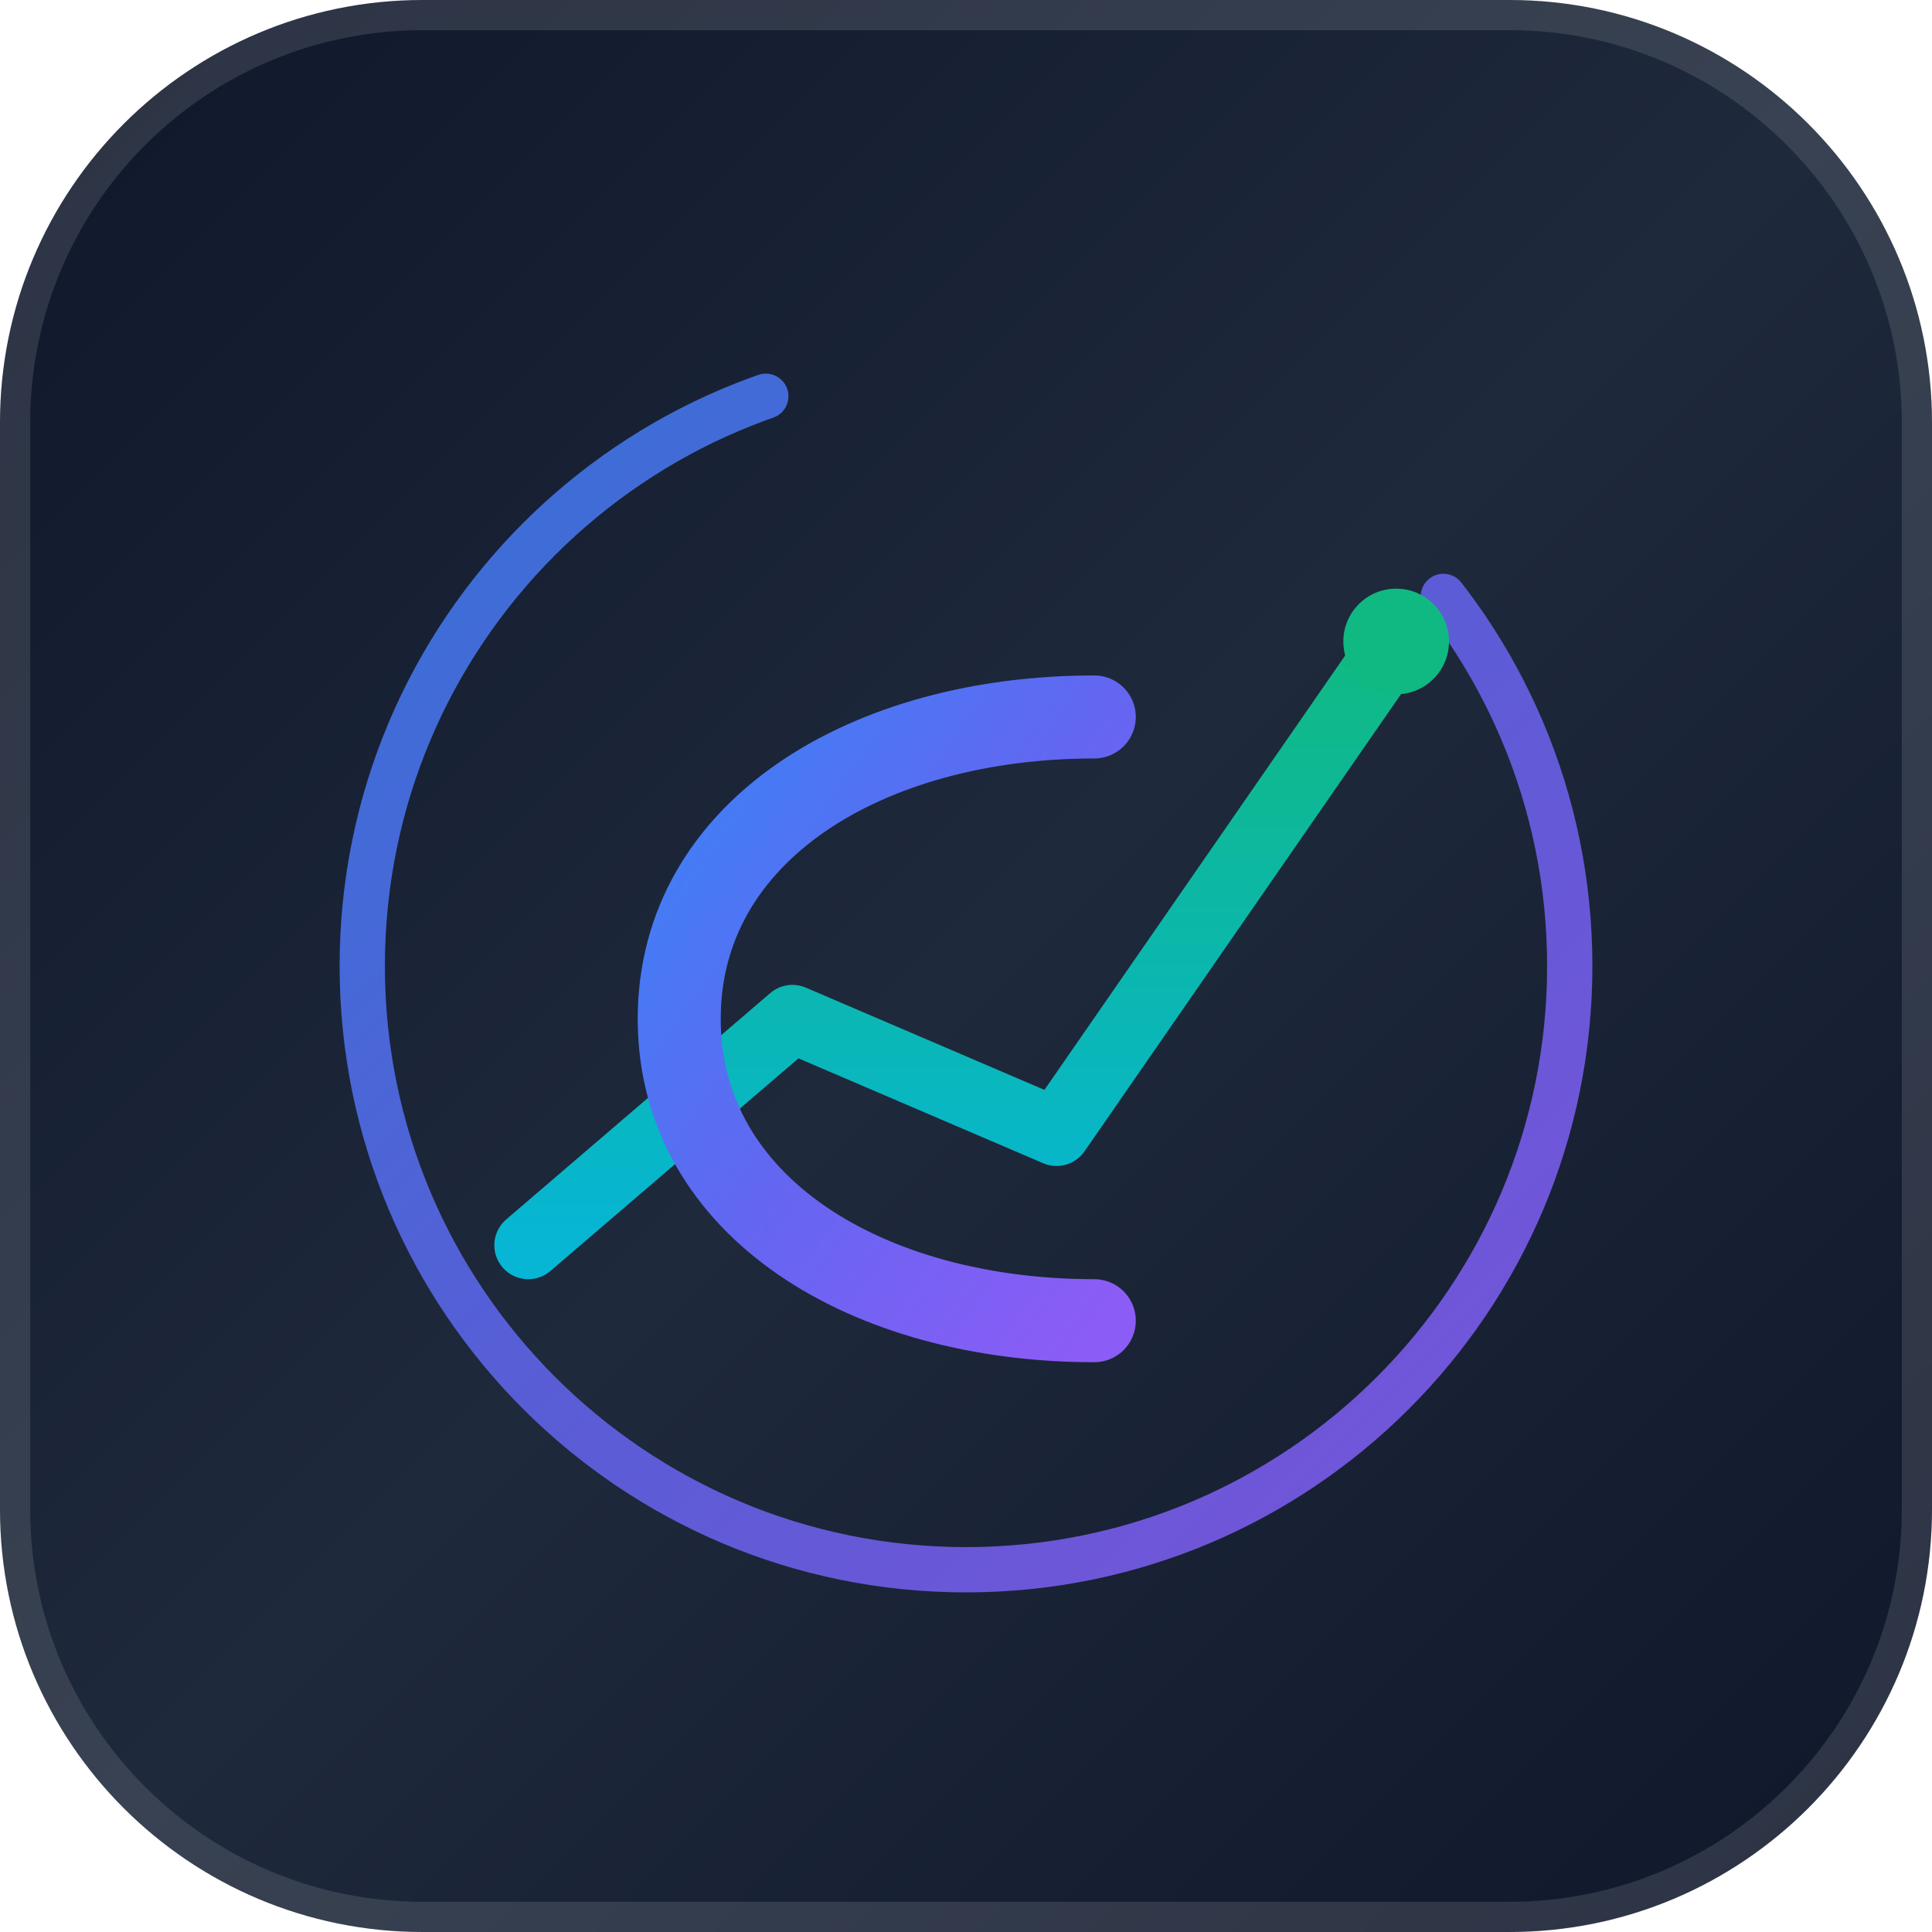
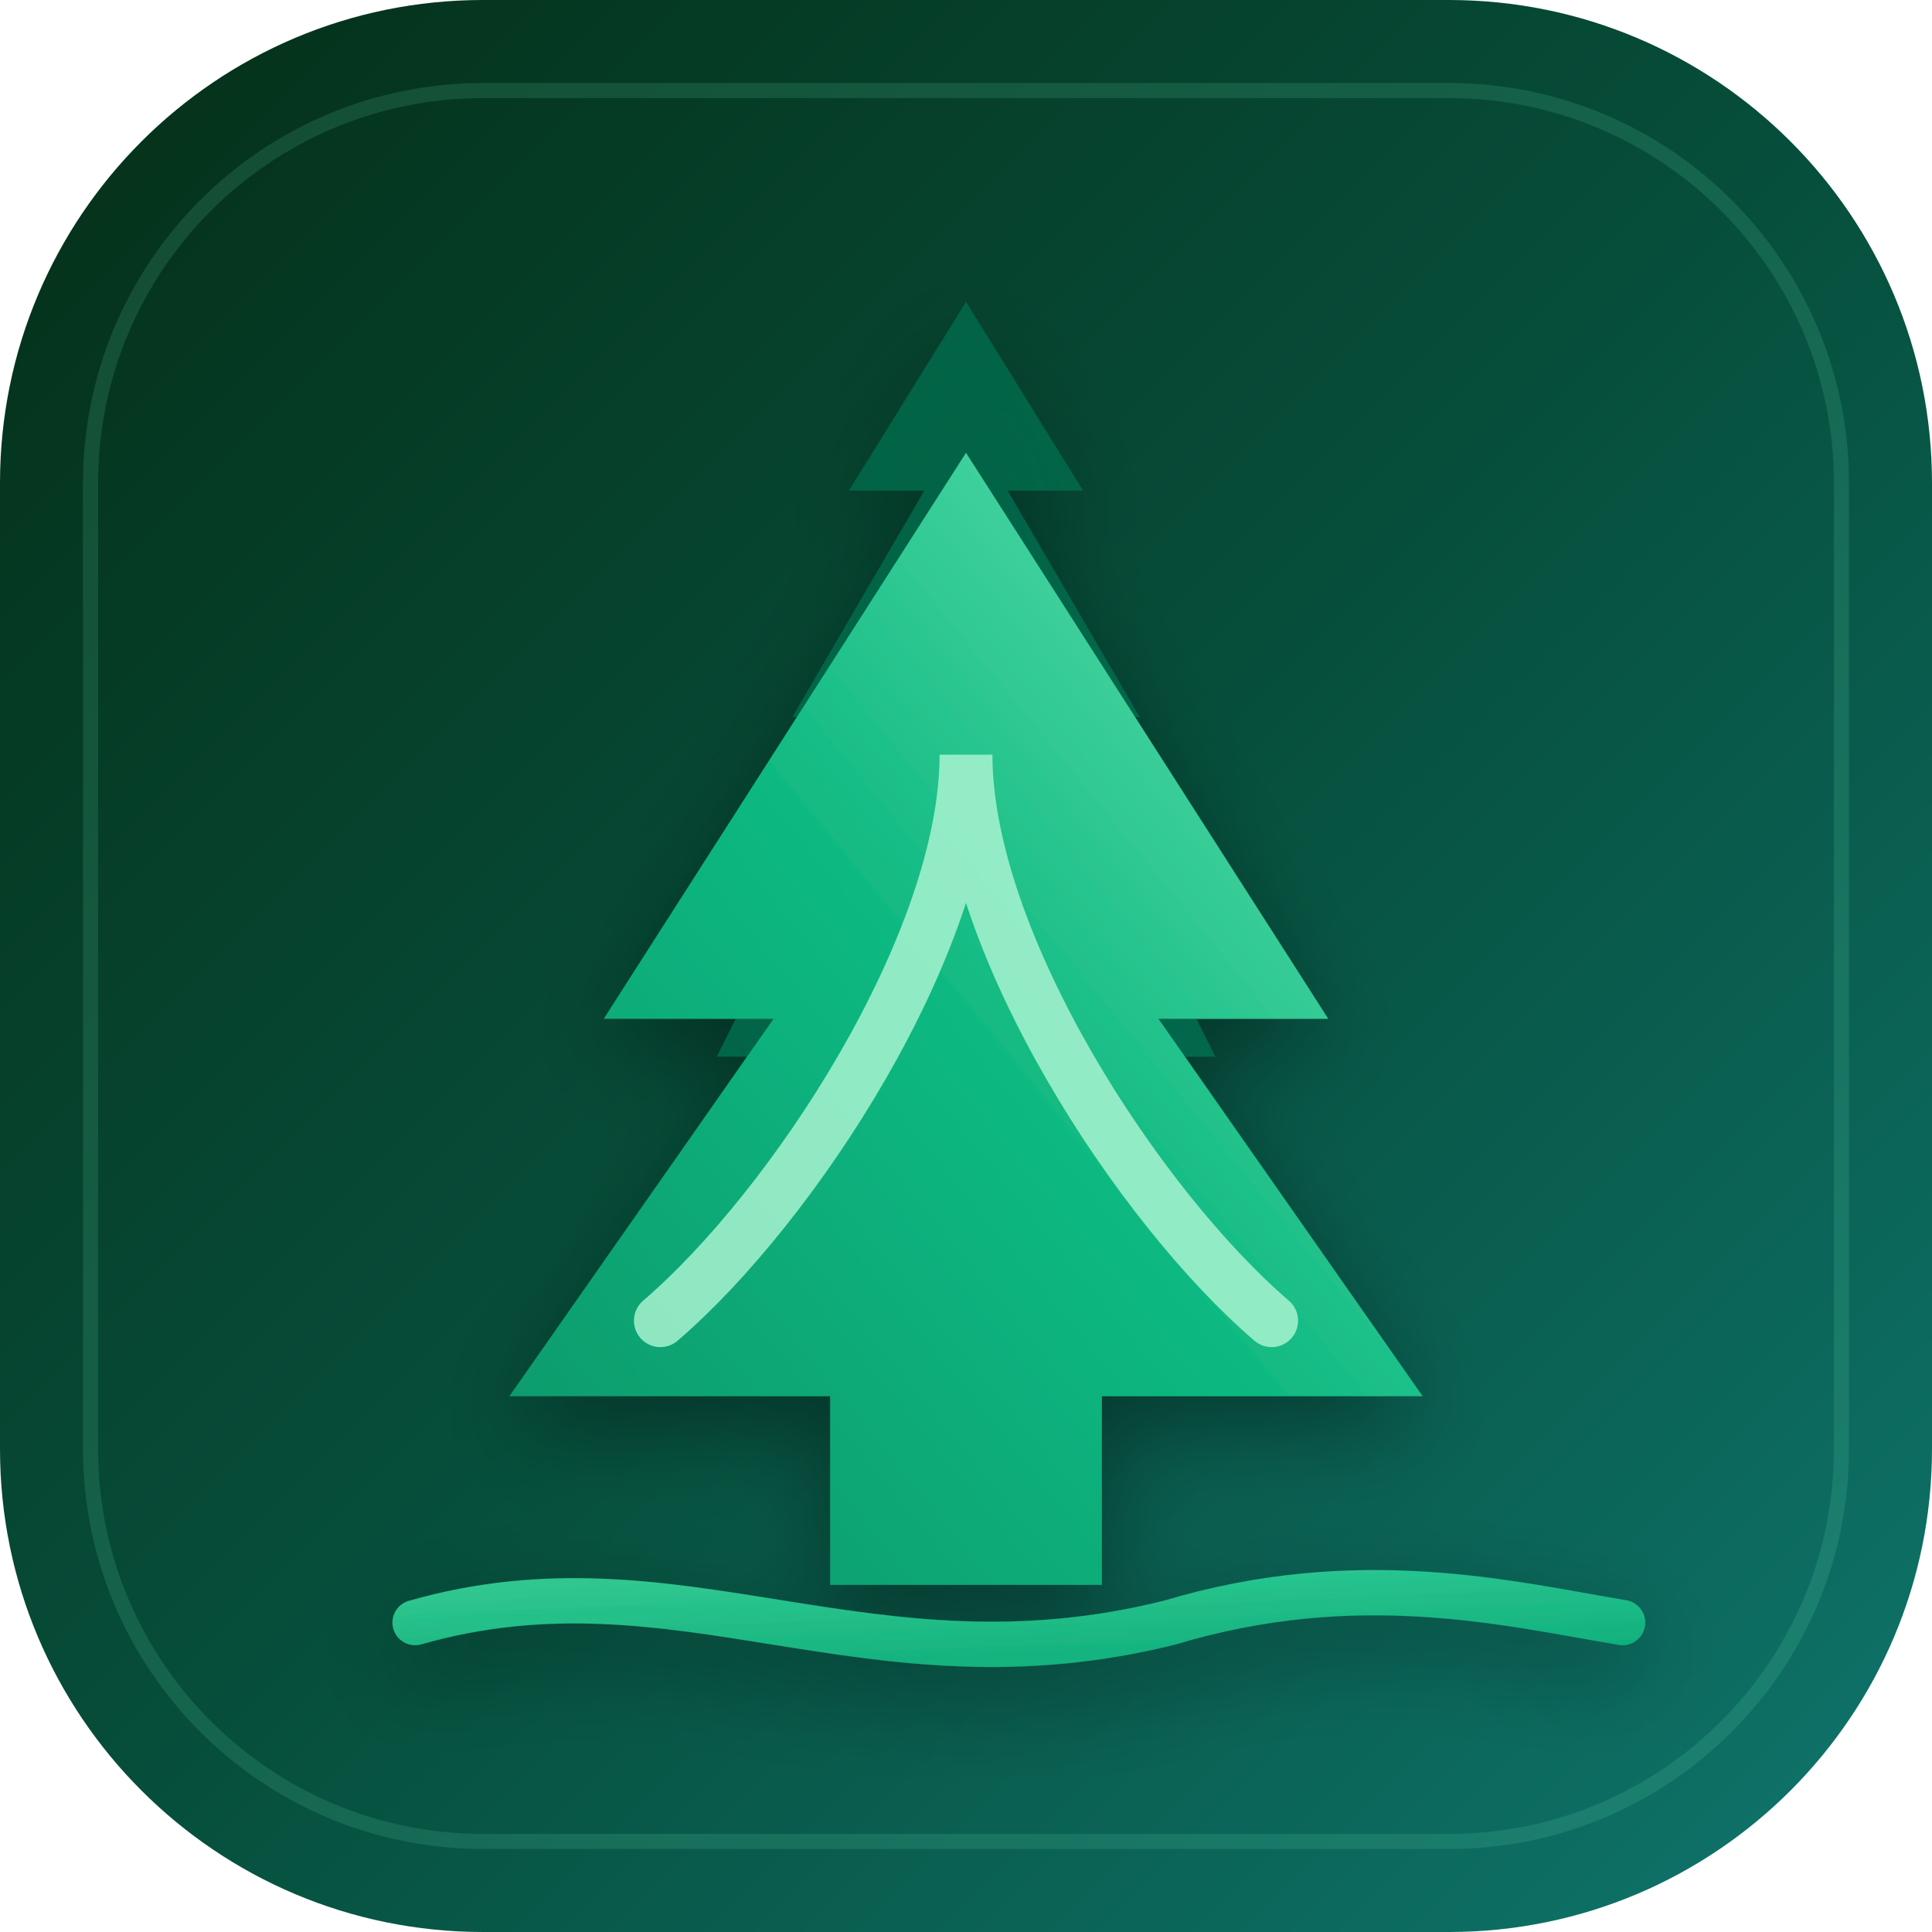
- <svg xmlns="http://www.w3.org/2000/svg" viewBox="0 0 512 512" width="512" height="512">
+ <svg xmlns="http://www.w3.org/2000/svg" viewBox="0 0 512 512" width="100%" height="100%">
  <defs>
-     <linearGradient id="bg" x1="0%" y1="0%" x2="100%" y2="100%">
-       <stop offset="0%" stop-color="#0f172a" />
-       <stop offset="50%" stop-color="#1e293b" />
-       <stop offset="100%" stop-color="#0f172a" />
+     <linearGradient id="forest-bg" x1="0%" y1="0%" x2="100%" y2="100%">
+       <stop offset="0%" stop-color="#052e16" />
+       <stop offset="50%" stop-color="#064e3b" />
+       <stop offset="100%" stop-color="#0f766e" />
    </linearGradient>
-     <linearGradient id="accent" x1="0%" y1="0%" x2="100%" y2="100%">
-       <stop offset="0%" stop-color="#3b82f6" />
-       <stop offset="50%" stop-color="#6366f1" />
-       <stop offset="100%" stop-color="#8b5cf6" />
+     <linearGradient id="leaf-glow" x1="0%" y1="0%" x2="100%" y2="100%">
+       <stop offset="0%" stop-color="#34d399" />
+       <stop offset="100%" stop-color="#10b981" />
    </linearGradient>
-     <linearGradient id="glow" x1="0%" y1="0%" x2="0%" y2="100%">
-       <stop offset="0%" stop-color="#10b981" />
-       <stop offset="100%" stop-color="#06b6d4" />
+     <linearGradient id="accent-flow" x1="0%" y1="100%" x2="100%" y2="0%">
+       <stop offset="0%" stop-color="#059669" />
+       <stop offset="50%" stop-color="#10b981" />
+       <stop offset="100%" stop-color="#6ee7b7" />
    </linearGradient>
+     <filter id="soft-shadow" x="-10%" y="-10%" width="120%" height="120%">
+       <feDropShadow dx="0" dy="8" stdDeviation="12" flood-color="#000000" flood-opacity="0.35" />
+     </filter>
  </defs>
-   <rect width="512" height="512" rx="112" fill="url(#bg)" />
-   <rect width="504" height="504" x="4" y="4" rx="108" fill="none" stroke="rgba(255,255,255,0.12)" stroke-width="8" />
-   <circle cx="256" cy="256" r="160" fill="none" stroke="url(#accent)" stroke-width="12" stroke-dasharray="700 200" stroke-linecap="round" opacity="0.85" />
-   <path d="M 140 330 L 210 270 L 280 300 L 370 170" fill="none" stroke="url(#glow)" stroke-width="18" stroke-linecap="round" stroke-linejoin="round" />
-   <circle cx="370" cy="170" r="14" fill="#10b981" />
-   <path d="M 290 190 C 230 190 180 220 180 270 C 180 320 230 350 290 350" fill="none" stroke="url(#accent)" stroke-width="22" stroke-linecap="round" />
+   <rect width="512" height="512" rx="128" fill="url(#forest-bg)" />
+   <rect x="24" y="24" width="464" height="464" rx="104" fill="none" stroke="#6ee7b7" stroke-opacity="0.15" stroke-width="4" />
+   <g filter="url(#soft-shadow)">
+     <path d="M190 280 L235 190 L210 190 L245 130 L225 130 L256 80 L287 130 L267 130 L302 190 L277 190 L322 280 Z" fill="#047857" opacity="0.6" />
+     <path d="M256 120 L160 270 H205 L135 370 H220 V420 H292 V370 H377 L307 270 H352 Z" fill="url(#accent-flow)" />
+     <path d="M175 350 C210 320 256 250 256 200 C256 250 302 320 337 350" fill="none" stroke="#a7f3d0" stroke-width="14" stroke-linecap="round" opacity="0.85" />
+     <path d="M110 430 C 180 410, 230 450, 310 430 C 360 415, 400 425, 430 430" fill="none" stroke="url(#leaf-glow)" stroke-width="12" stroke-linecap="round" opacity="0.9" />
+   </g>
</svg>
